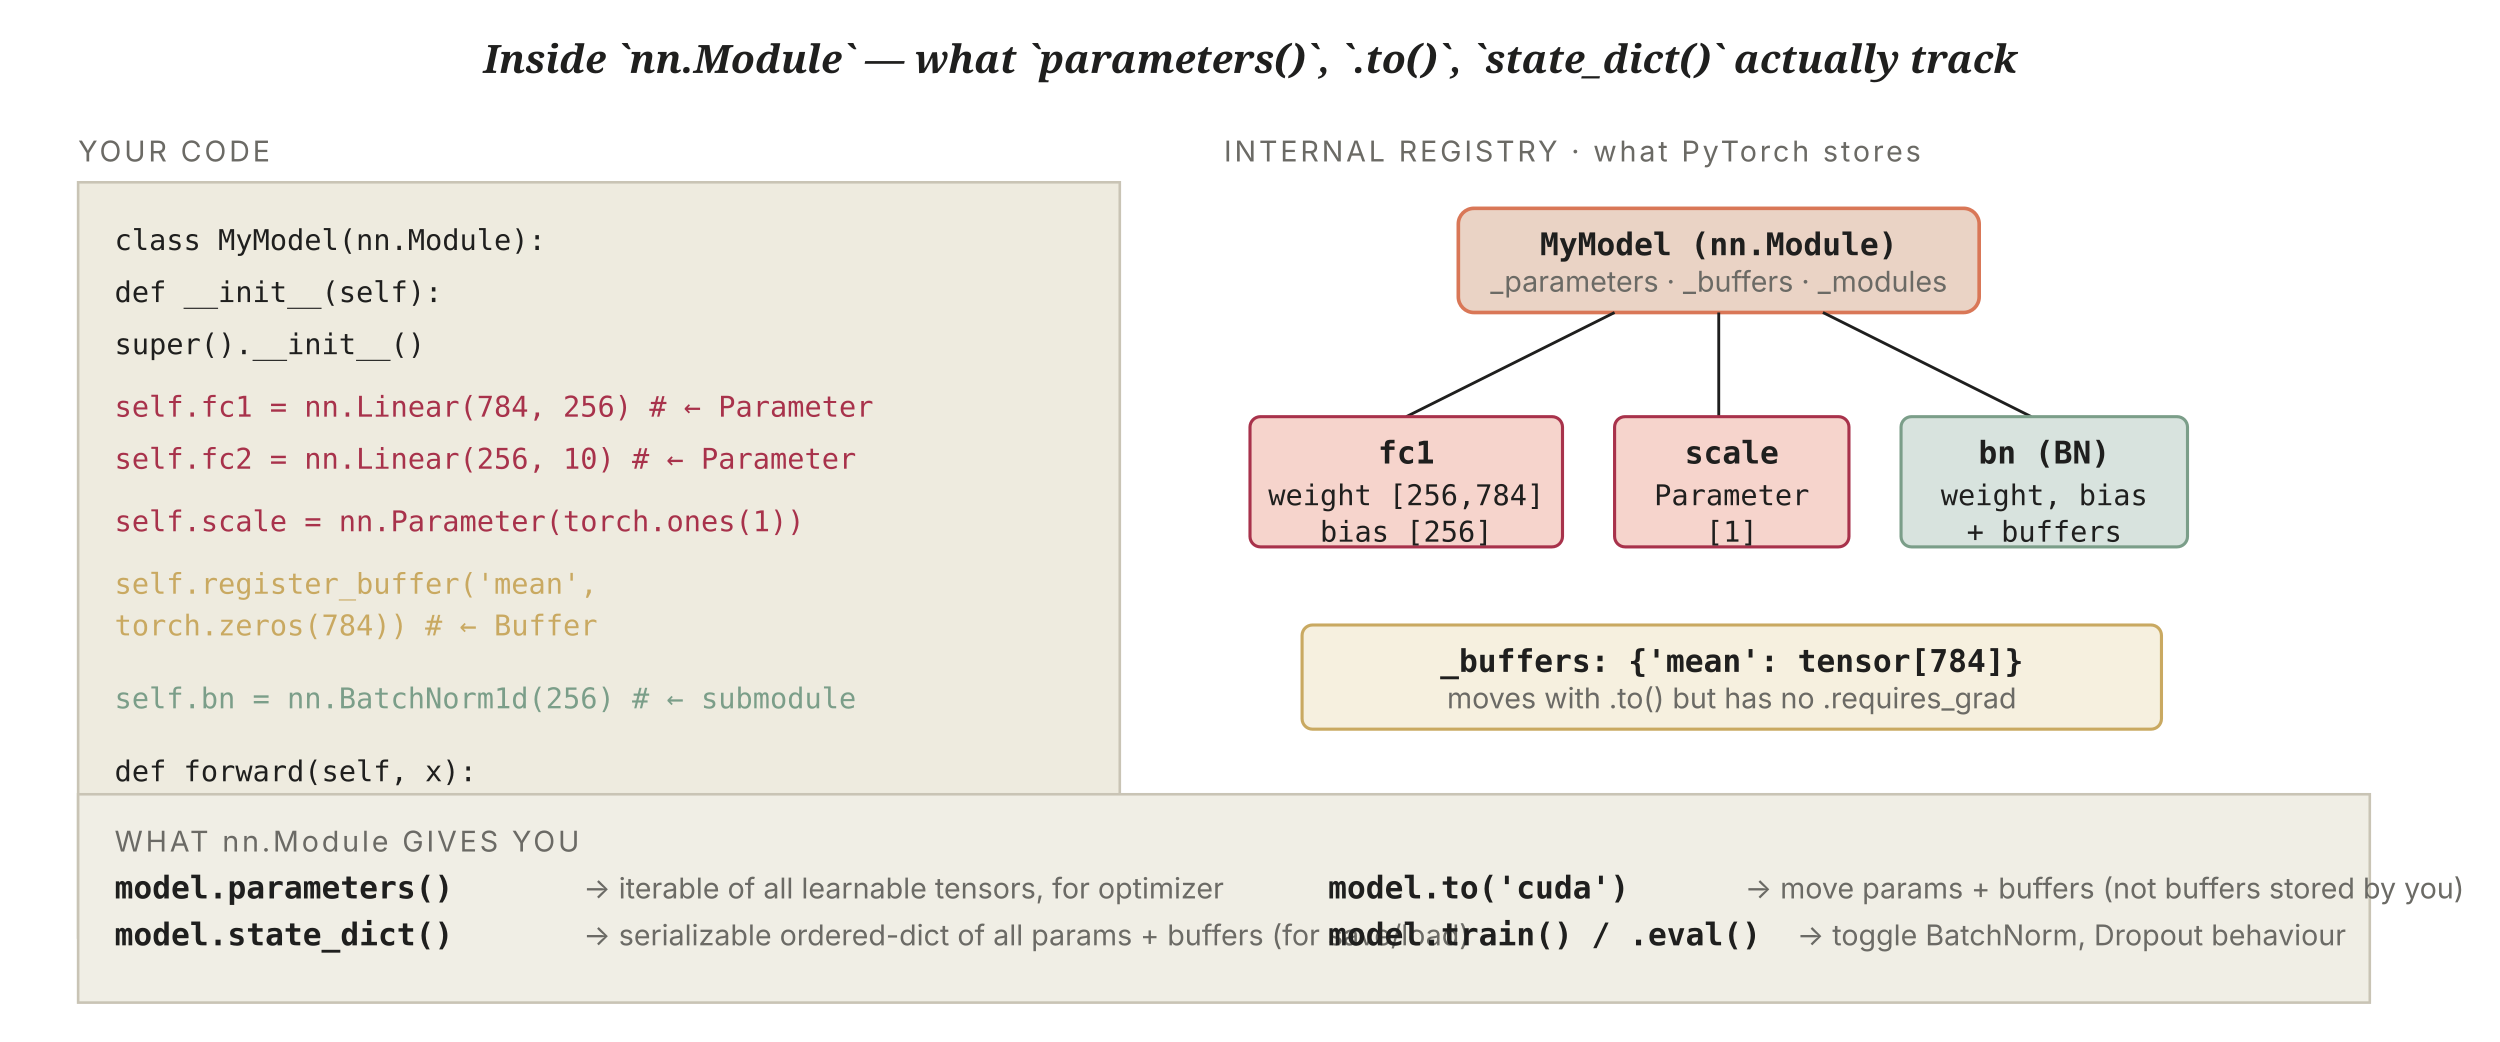
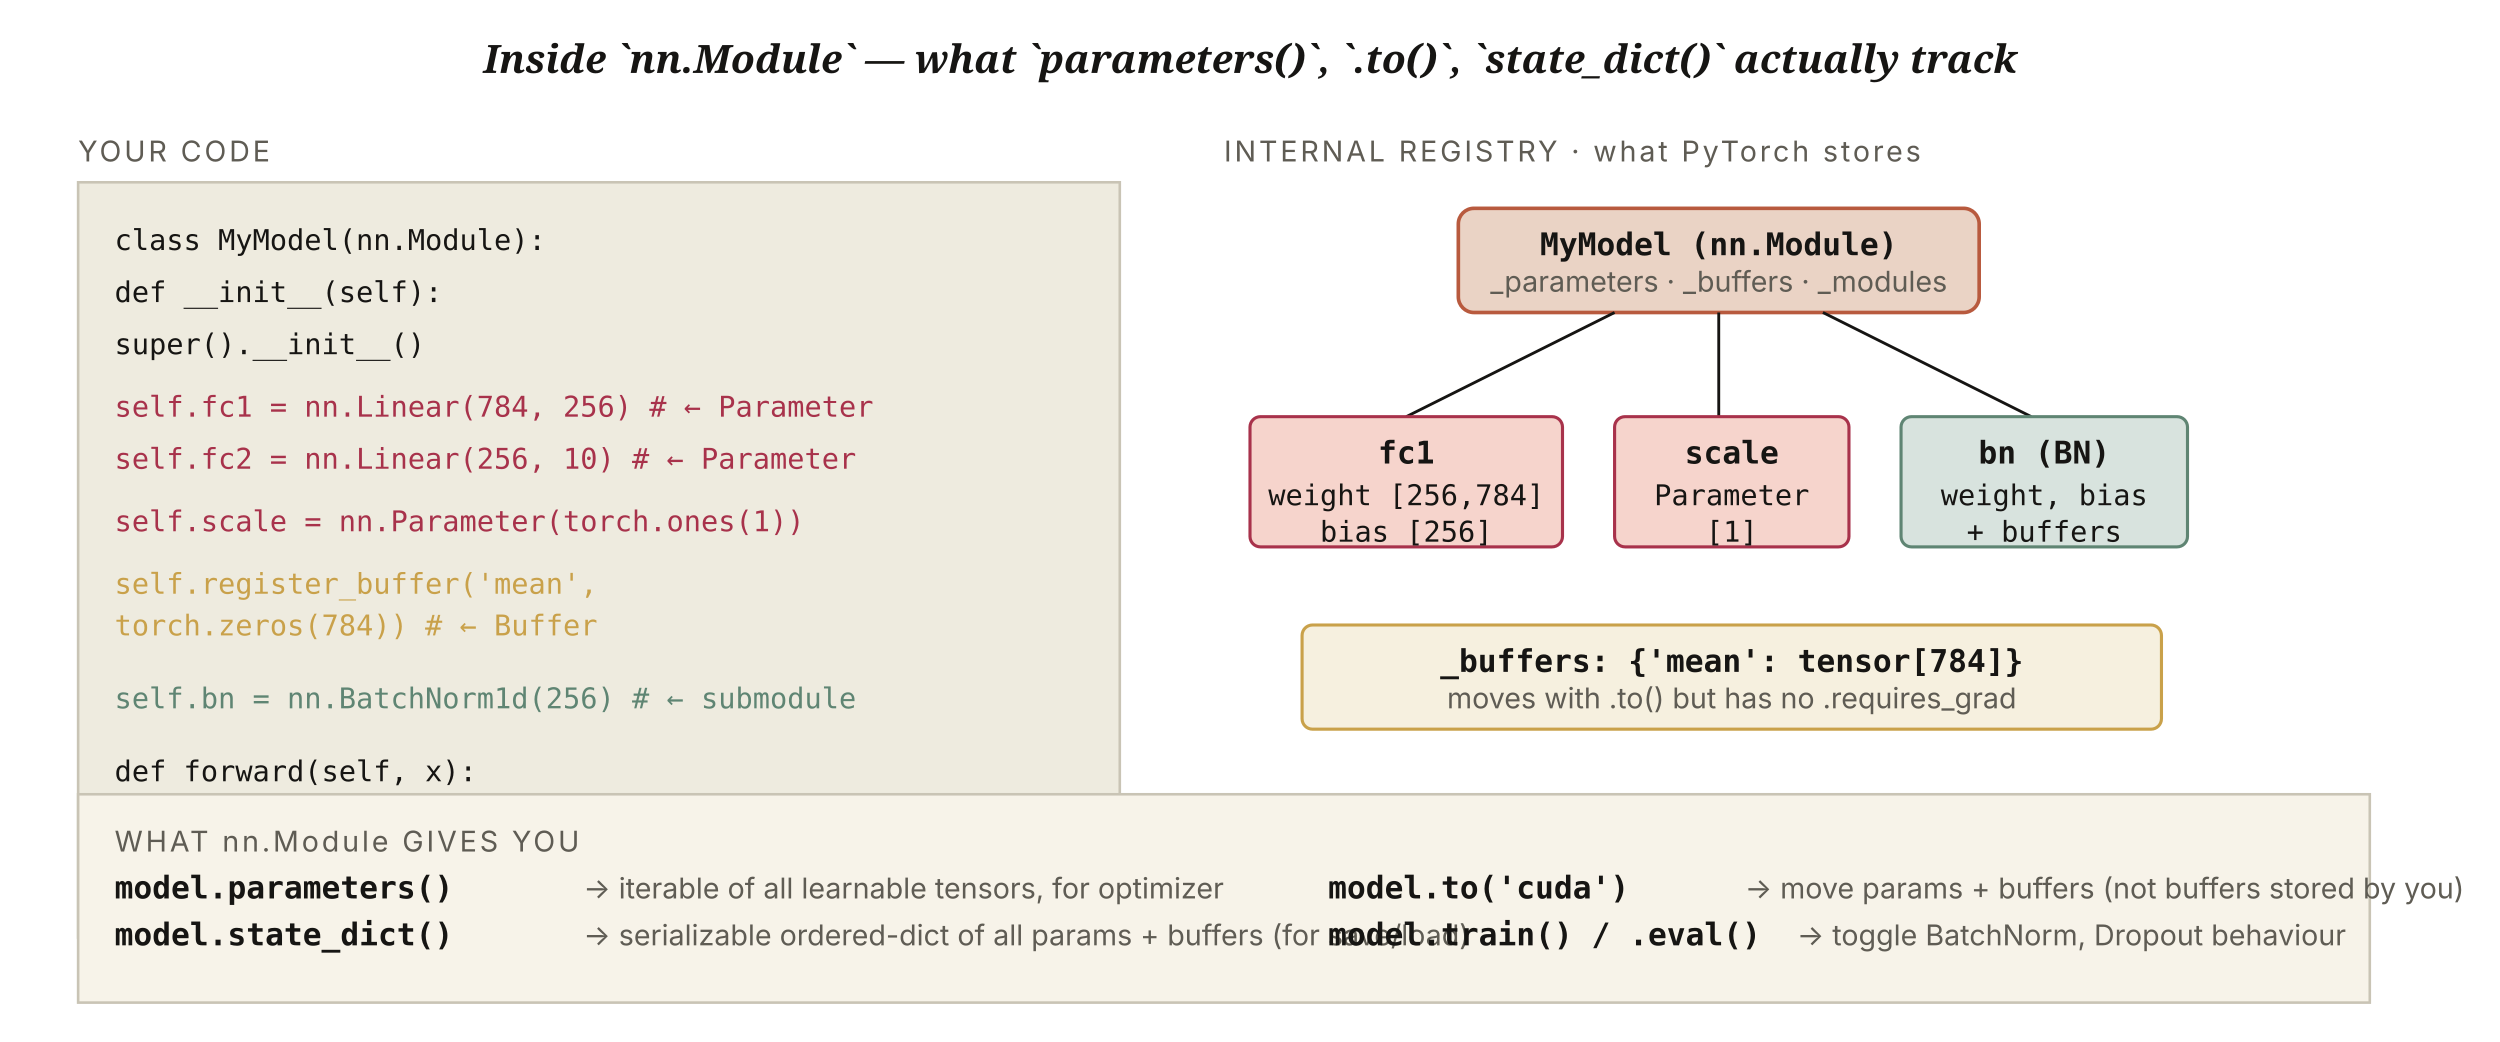
- <svg xmlns="http://www.w3.org/2000/svg" viewBox="0 0 960 400" font-family="Fraunces, Georgia, serif">
+ <svg xmlns="http://www.w3.org/2000/svg" viewBox="0 0 960 400" font-family="EB Garamond, Georgia, serif">
  <defs>
    <style>
-       .box-m { fill:#EAD3C5; stroke:#D97757; stroke-width:1.4; rx:6; ry:6; }
+       .box-m { fill:#EAD3C5; stroke:#B85A3E; stroke-width:1.4; rx:6; ry:6; }
      .box-p { fill:#F6D4CC; stroke:#A8324B; stroke-width:1.2; rx:4; ry:4; }
-       .box-b { fill:#F6F0DF; stroke:#C9A961; stroke-width:1.2; rx:4; ry:4; }
-       .box-c { fill:#D8E3DE; stroke:#7B9E89; stroke-width:1.2; rx:4; ry:4; }
-       .ink   { stroke:#1F1F1E; fill:none; stroke-width:1.1; }
-       .mono  { font-family:'JetBrains Mono', monospace; font-size:11px; fill:#1F1F1E; }
-       .mono-b{ font-family:'JetBrains Mono', monospace; font-size:12px; fill:#1F1F1E; font-weight:600; }
-       .mut   { fill:#6B6A65; font-size:11px; font-family:Inter, sans-serif; }
-       .ttl   { fill:#1F1F1E; font-size:15px; font-weight:600; font-style:italic; }
-       .tag   { fill:#6B6A65; font-size:11px; letter-spacing:0.1em; text-transform:uppercase; font-family:Inter, sans-serif; }
+       .box-b { fill:#F6F0DF; stroke:#C9A14A; stroke-width:1.2; rx:4; ry:4; }
+       .box-c { fill:#D8E3DE; stroke:#5F8573; stroke-width:1.2; rx:4; ry:4; }
+       .ink   { stroke:#161513; fill:none; stroke-width:1.1; }
+       .mono  { font-family:'JetBrains Mono', monospace; font-size:11px; fill:#161513; }
+       .mono-b{ font-family:'JetBrains Mono', monospace; font-size:12px; fill:#161513; font-weight:600; }
+       .mut   { fill:#5F5C54; font-size:11px; font-family:Inter, sans-serif; }
+       .ttl   { fill:#161513; font-size:15px; font-weight:600; font-style:italic; }
+       .tag   { fill:#5F5C54; font-size:11px; letter-spacing:0.1em; text-transform:uppercase; font-family:Inter, sans-serif; }
    </style>
    <marker id="nm-a" viewBox="0 0 10 10" refX="9" refY="5" markerWidth="6" markerHeight="6" orient="auto">
-       <path d="M0,0 L10,5 L0,10 z" fill="#1F1F1E" />
+       <path d="M0,0 L10,5 L0,10 z" fill="#161513" />
    </marker>
  </defs>
  <text x="480" y="28" text-anchor="middle" class="ttl">Inside `nn.Module` — what `parameters()`, `.to()`, `state_dict()` actually track</text>
  <g transform="translate(30, 70)">
    <text x="0" y="-8" class="tag">YOUR CODE</text>
    <rect x="0" y="0" width="400" height="290" fill="#EEEBDF" stroke="#C9C4B5" />
    <g class="mono">
      <text x="14" y="26">class MyModel(nn.Module):</text>
      <text x="14" y="46">    def __init__(self):</text>
      <text x="14" y="66">        super().__init__()</text>
      <text x="14" y="90" fill="#A8324B">        self.fc1 = nn.Linear(784, 256)  # ← Parameter</text>
      <text x="14" y="110" fill="#A8324B">        self.fc2 = nn.Linear(256, 10)   # ← Parameter</text>
      <text x="14" y="134" fill="#A8324B">        self.scale = nn.Parameter(torch.ones(1))</text>
-       <text x="14" y="158" fill="#C9A961">        self.register_buffer('mean',</text>
-       <text x="14" y="174" fill="#C9A961">                             torch.zeros(784))  # ← Buffer</text>
-       <text x="14" y="202" fill="#7B9E89">        self.bn = nn.BatchNorm1d(256)   # ← submodule</text>
+       <text x="14" y="158" fill="#C9A14A">        self.register_buffer('mean',</text>
+       <text x="14" y="174" fill="#C9A14A">                             torch.zeros(784))  # ← Buffer</text>
+       <text x="14" y="202" fill="#5F8573">        self.bn = nn.BatchNorm1d(256)   # ← submodule</text>
      <text x="14" y="230">    def forward(self, x):</text>
      <text x="14" y="250">        return self.fc2(F.relu(self.fc1(x)))</text>
    </g>
  </g>
  <g transform="translate(470, 70)">
    <text x="0" y="-8" class="tag">INTERNAL REGISTRY · what PyTorch stores</text>
    <rect class="box-m" x="90" y="10" width="200" height="40" />
-     <text x="190" y="28" text-anchor="middle" class="mono-b" fill="#D97757">MyModel  (nn.Module)</text>
-     <text x="190" y="42" text-anchor="middle" class="mut" fill="#D97757">_parameters · _buffers · _modules</text>
+     <text x="190" y="28" text-anchor="middle" class="mono-b" fill="#B85A3E">MyModel  (nn.Module)</text>
+     <text x="190" y="42" text-anchor="middle" class="mut" fill="#B85A3E">_parameters · _buffers · _modules</text>
    <g class="ink">
      <line x1="150" y1="50" x2="70" y2="90" />
      <line x1="190" y1="50" x2="190" y2="90" />
      <line x1="230" y1="50" x2="310" y2="90" />
    </g>
    <rect class="box-p" x="10" y="90" width="120" height="50" />
    <text x="70" y="108" text-anchor="middle" class="mono-b" fill="#A8324B">fc1</text>
    <text x="70" y="124" text-anchor="middle" class="mono" fill="#A8324B">weight [256,784]</text>
    <text x="70" y="138" text-anchor="middle" class="mono" fill="#A8324B">bias [256]</text>
    <rect class="box-p" x="150" y="90" width="90" height="50" />
    <text x="195" y="108" text-anchor="middle" class="mono-b" fill="#A8324B">scale</text>
    <text x="195" y="124" text-anchor="middle" class="mono" fill="#A8324B">Parameter</text>
    <text x="195" y="138" text-anchor="middle" class="mono" fill="#A8324B">[1]</text>
    <rect class="box-c" x="260" y="90" width="110" height="50" />
-     <text x="315" y="108" text-anchor="middle" class="mono-b" fill="#7B9E89">bn (BN)</text>
-     <text x="315" y="124" text-anchor="middle" class="mono" fill="#7B9E89">weight, bias</text>
-     <text x="315" y="138" text-anchor="middle" class="mono" fill="#7B9E89">+ buffers</text>
+     <text x="315" y="108" text-anchor="middle" class="mono-b" fill="#5F8573">bn (BN)</text>
+     <text x="315" y="124" text-anchor="middle" class="mono" fill="#5F8573">weight, bias</text>
+     <text x="315" y="138" text-anchor="middle" class="mono" fill="#5F8573">+ buffers</text>
    <rect class="box-b" x="30" y="170" width="330" height="40" />
-     <text x="195" y="188" text-anchor="middle" class="mono-b" fill="#C9A961">_buffers: {'mean': tensor[784]}</text>
-     <text x="195" y="202" text-anchor="middle" class="mut" fill="#C9A961">moves with .to() but has no .requires_grad</text>
+     <text x="195" y="188" text-anchor="middle" class="mono-b" fill="#C9A14A">_buffers: {'mean': tensor[784]}</text>
+     <text x="195" y="202" text-anchor="middle" class="mut" fill="#C9A14A">moves with .to() but has no .requires_grad</text>
  </g>
  <g transform="translate(30, 305)">
-     <rect x="0" y="0" width="880" height="80" fill="#F0EEE5" stroke="#C9C4B5" />
+     <rect x="0" y="0" width="880" height="80" fill="#F7F3E9" stroke="#C9C4B5" />
    <text x="14" y="22" class="tag">WHAT nn.Module GIVES YOU</text>
    <g transform="translate(14, 40)">
      <text class="mono-b" fill="#A8324B">model.parameters()</text>
      <text x="180" y="0" class="mut">→ iterable of all learnable tensors, for optimizer</text>
    </g>
    <g transform="translate(14, 58)">
-       <text class="mono-b" fill="#D97757">model.state_dict()</text>
+       <text class="mono-b" fill="#B85A3E">model.state_dict()</text>
      <text x="180" y="0" class="mut">→ serializable ordered-dict of all params + buffers (for save/load)</text>
    </g>
    <g transform="translate(480, 40)">
-       <text class="mono-b" fill="#7B9E89">model.to('cuda')</text>
+       <text class="mono-b" fill="#5F8573">model.to('cuda')</text>
      <text x="160" y="0" class="mut">→ move params + buffers (not buffers stored by you)</text>
    </g>
    <g transform="translate(480, 58)">
-       <text class="mono-b" fill="#4A6670">model.train() / .eval()</text>
+       <text class="mono-b" fill="#37535F">model.train() / .eval()</text>
      <text x="180" y="0" class="mut">→ toggle BatchNorm, Dropout behaviour</text>
    </g>
  </g>
</svg>
